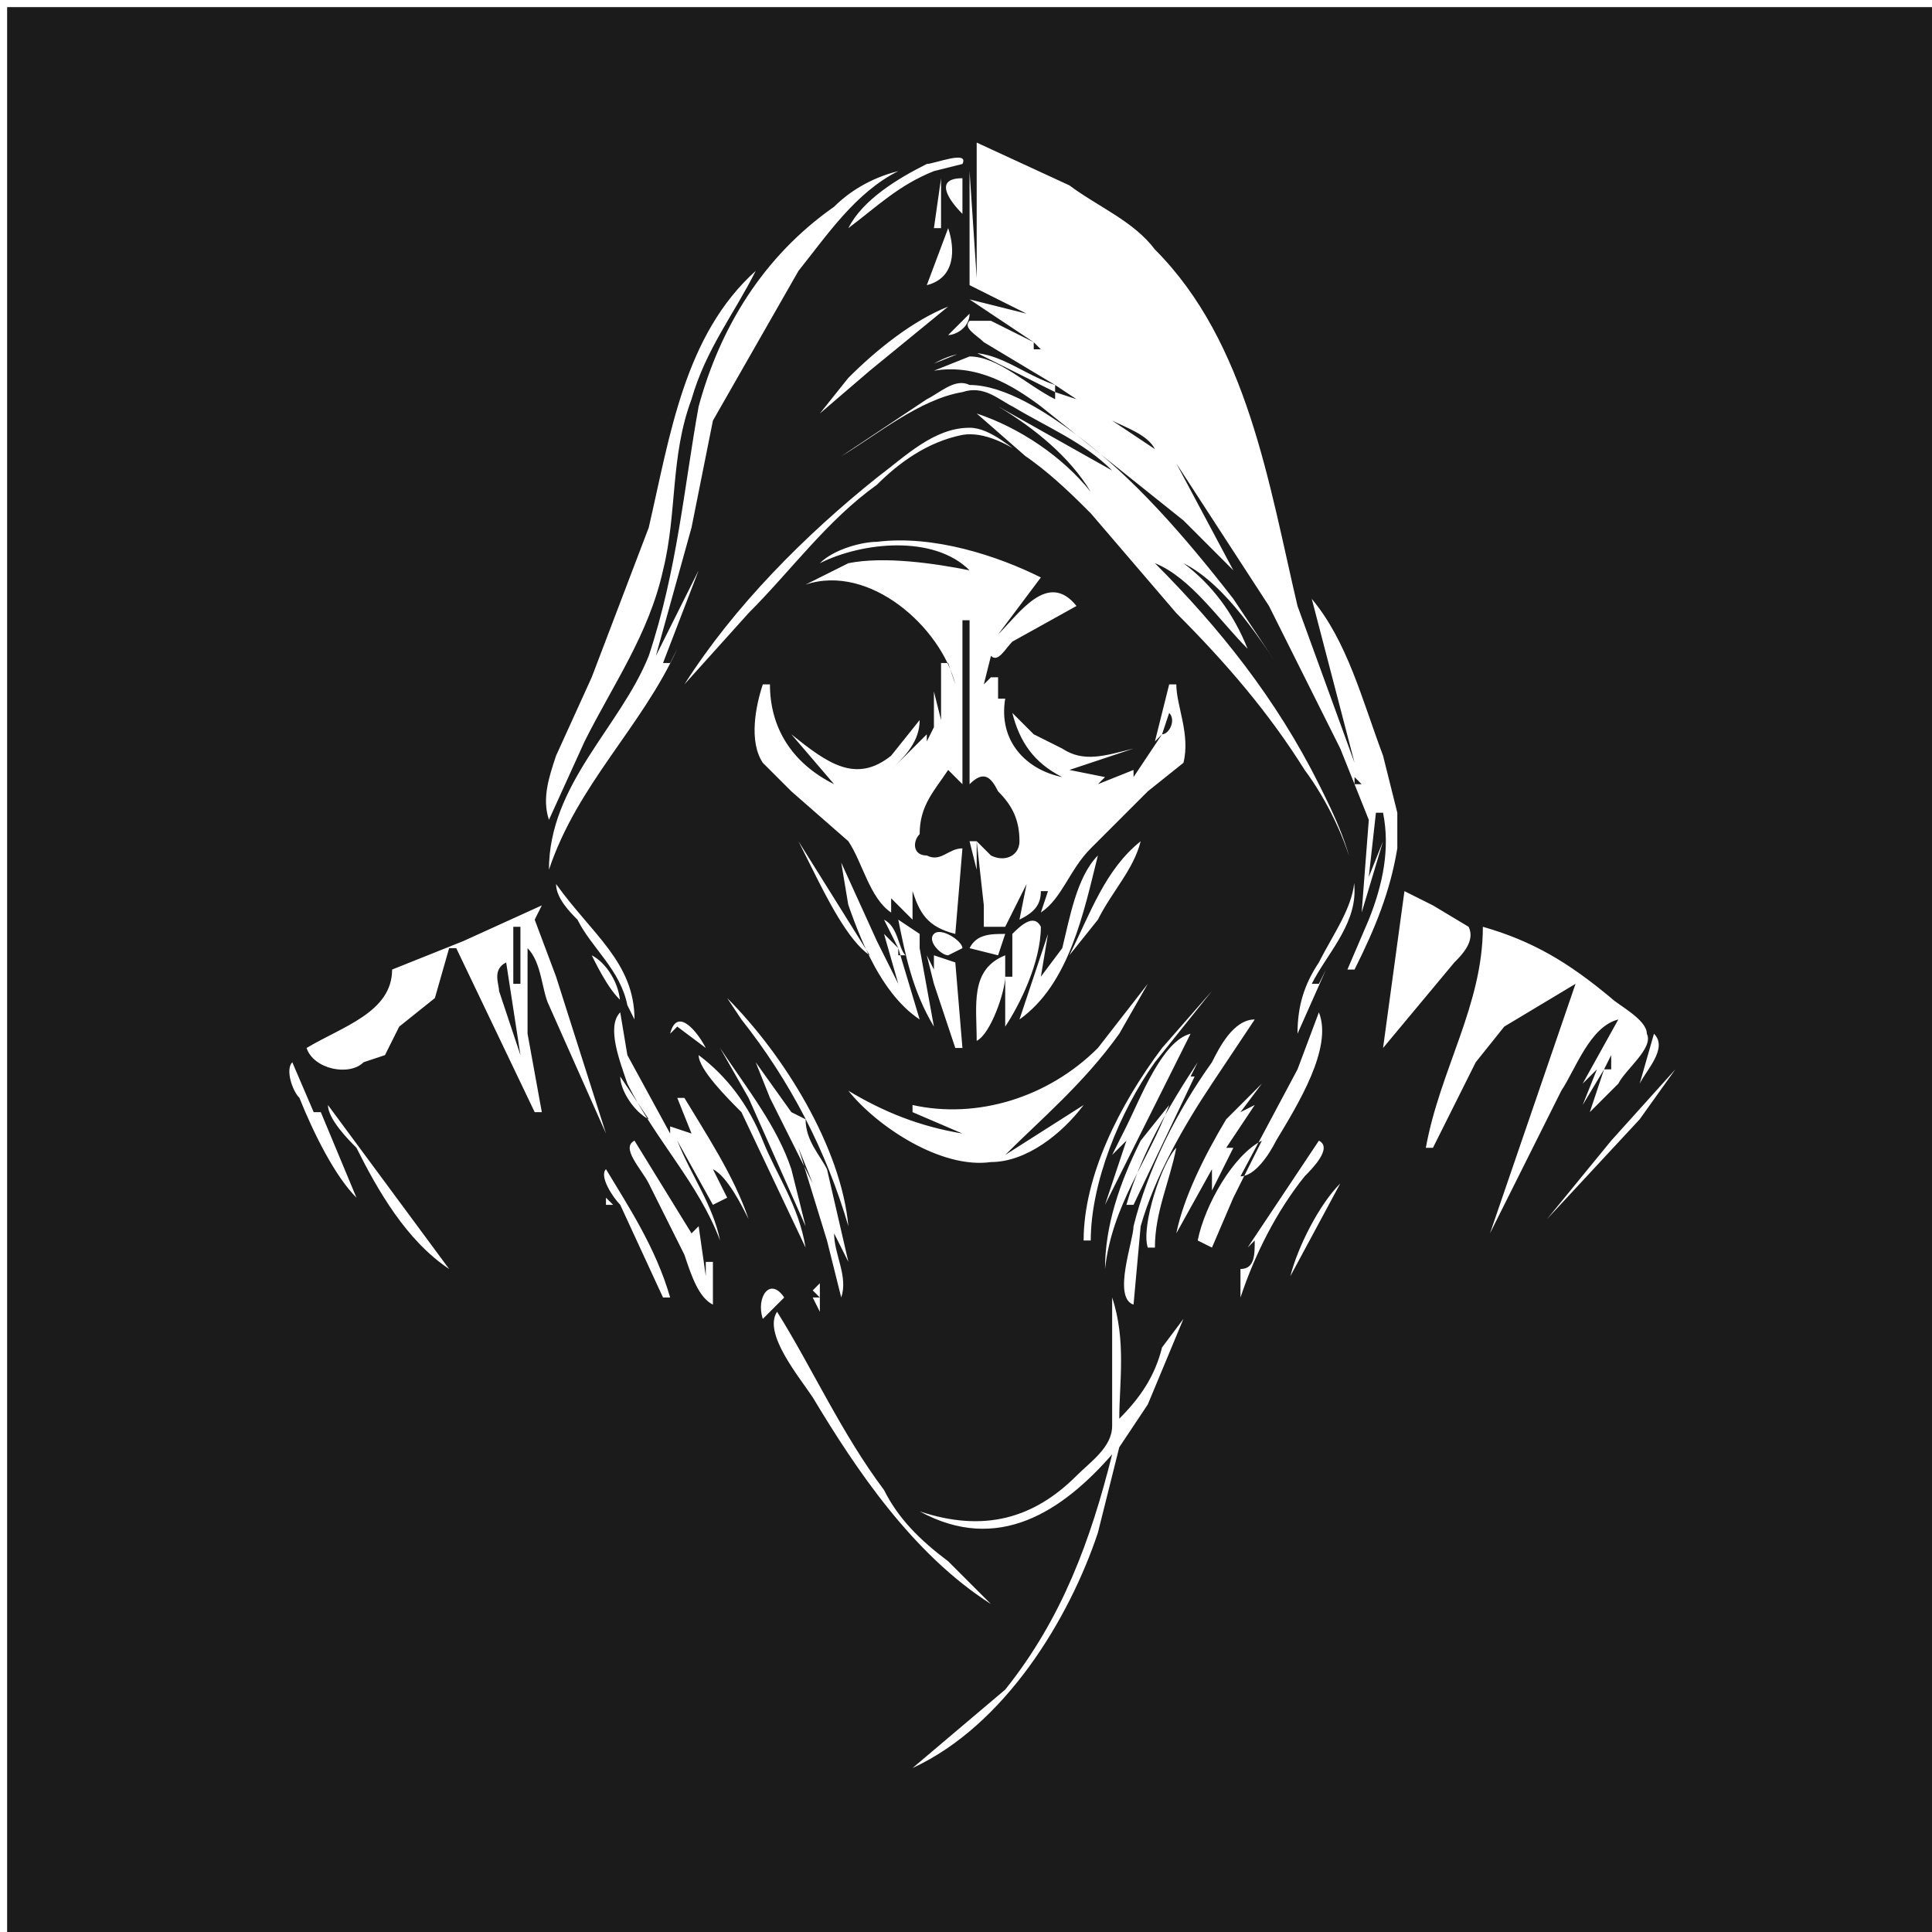
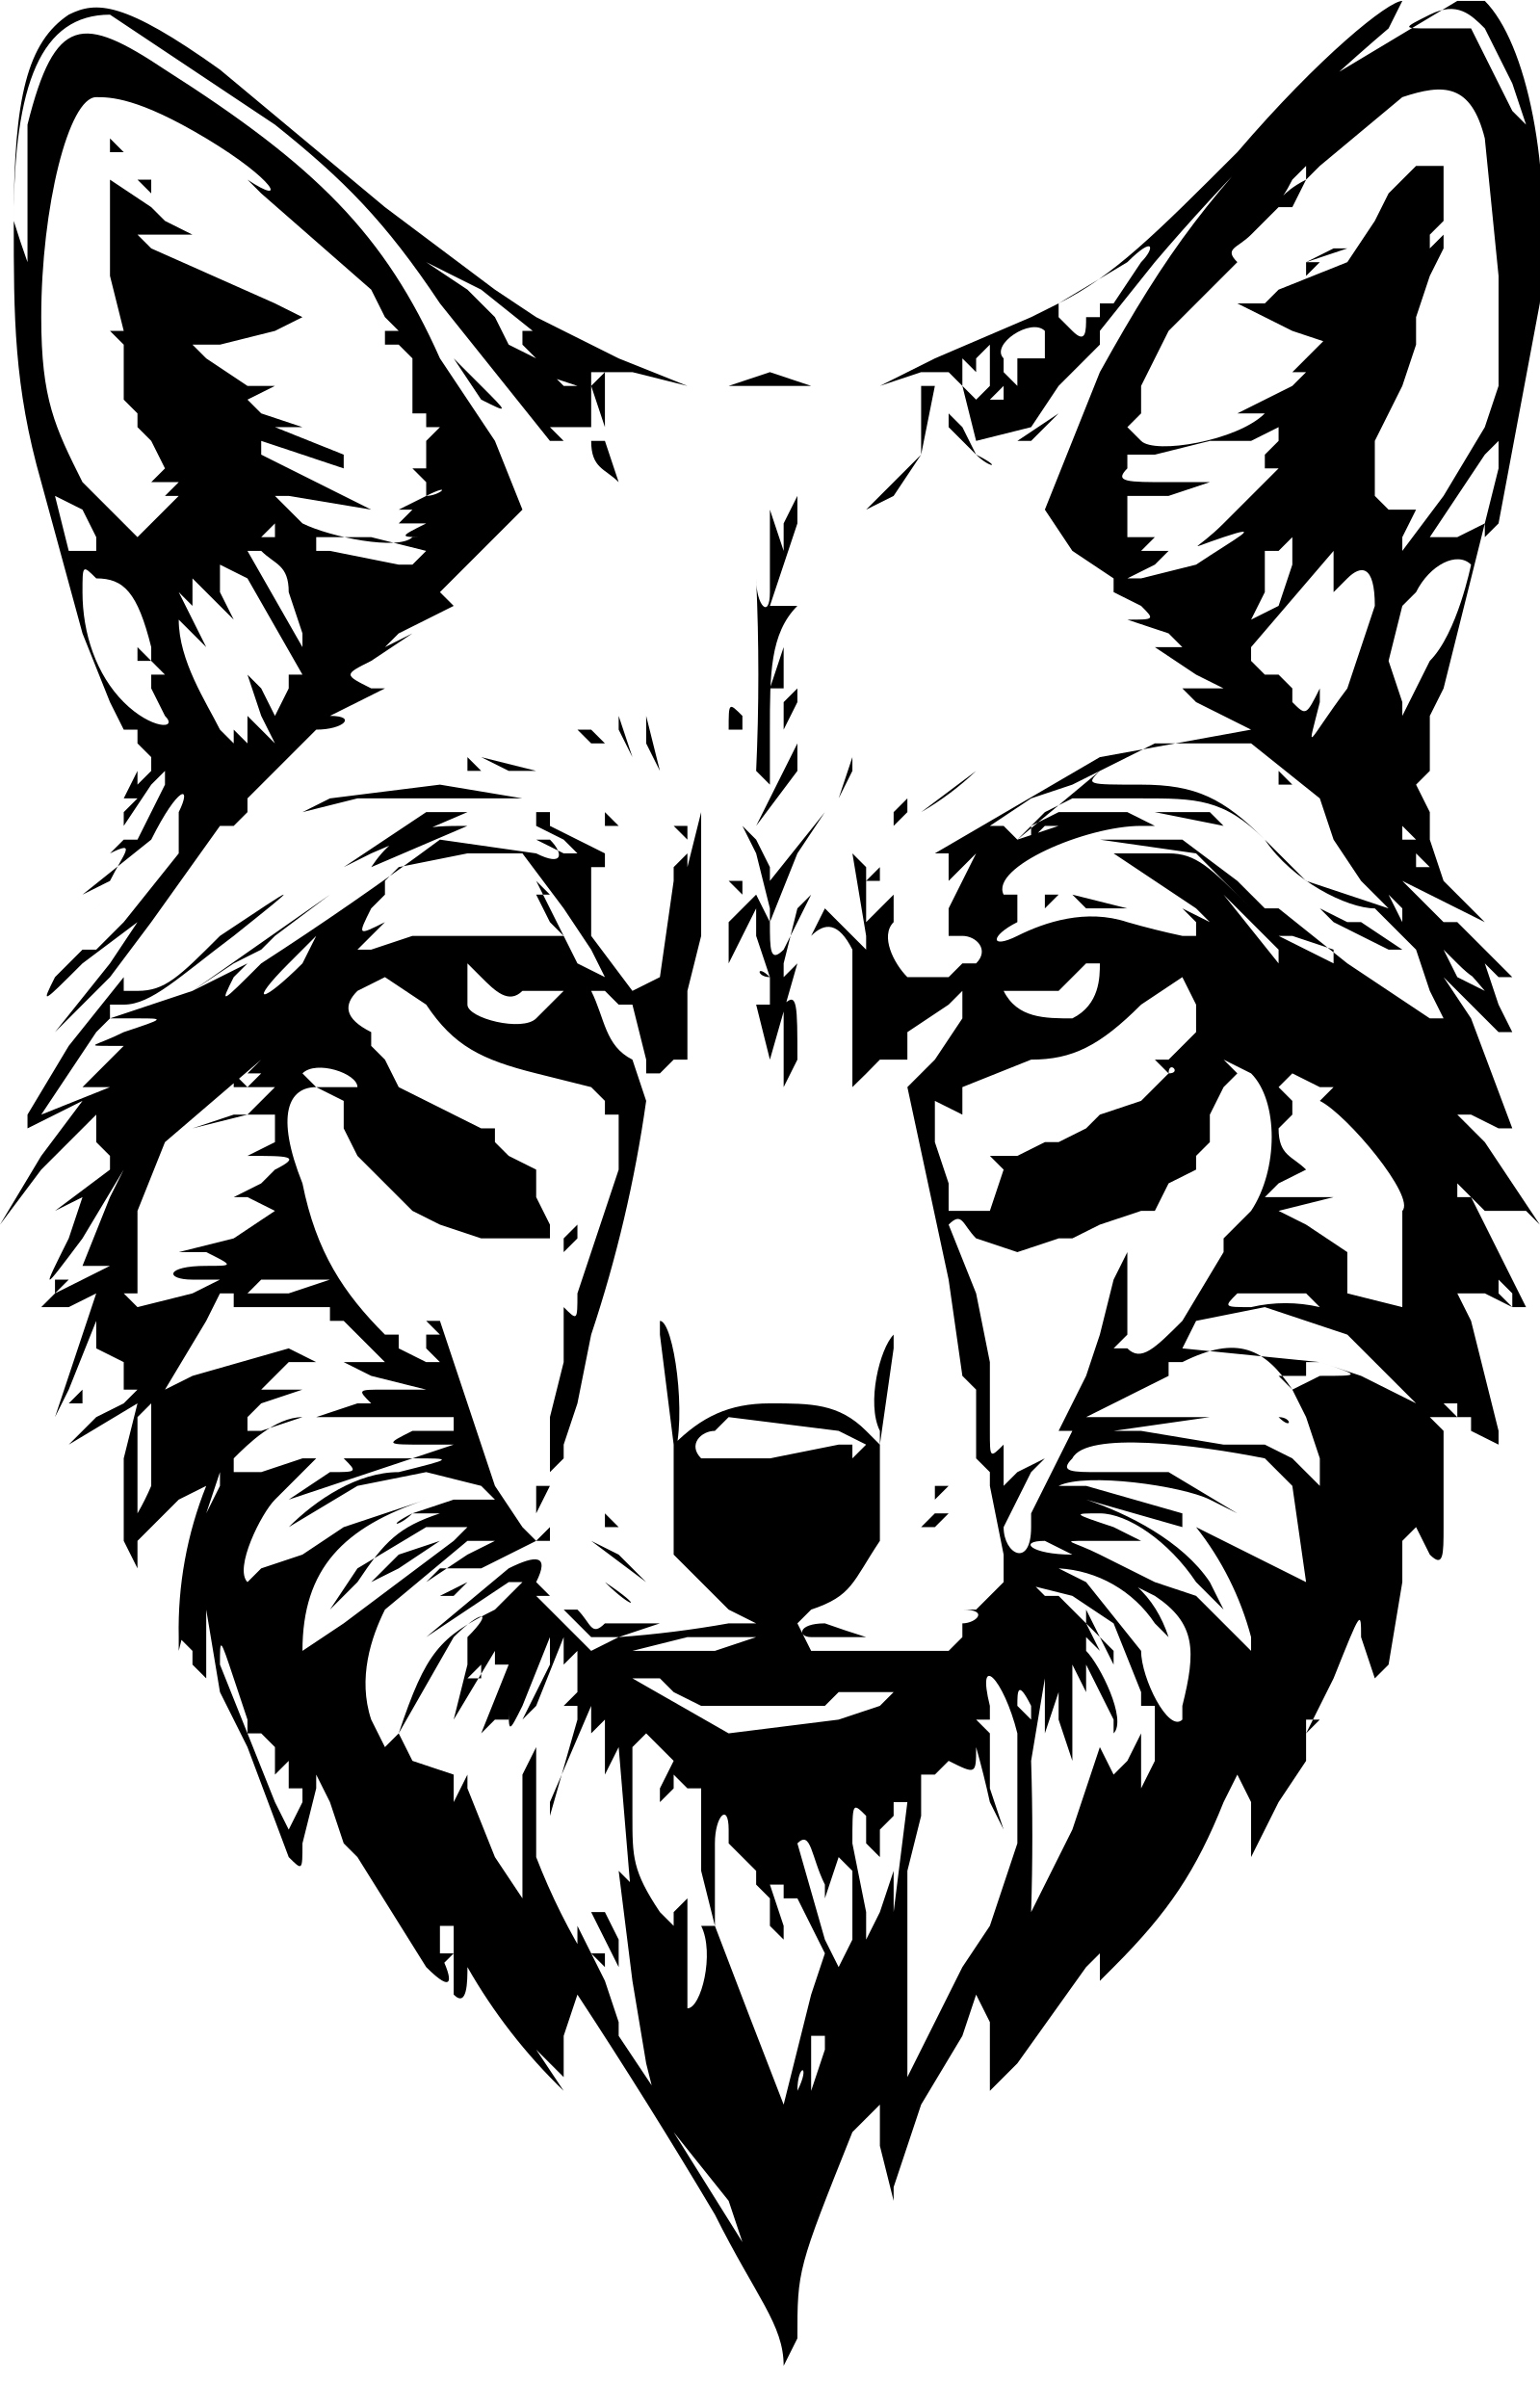
- <svg xmlns="http://www.w3.org/2000/svg" width="1024" height="1024" viewBox="0 0 271 271" xml:space="preserve">
-   <path style="fill:#1c1b1b;stroke:none" d="M-29 14v270h271V14H-29m189 106-6-23c5 6 7 14 10 22l2 8v5c-1 6-3 11-6 17h-1l3-7c2-5 3-10 2-15h-1l-1 9 2-5-3 10 1-13-4-10-10-20-13-20 8 15-7-7-20-16c-4-3-9-6-15-5l5-2c4 0 8 4 12 6v-1l-8-4-4-2-5 2c7-4 11 1 17 3l-10-6c-1-1-3-2-2-3h3l6 3-6-4-3-2 8 2-8-4V37l1 15V33l13 6c4 3 9 5 12 9 13 13 16 33 20 50l8 22m-60-85-2 1 2-1M89 45c2-4 7-7 11-9 1 0 6-2 5 0l-4 1c-5 2-8 5-12 8m8-9-1 1 1-1m-1 1c-6 3-10 9-14 14L70 72l-3 15-5 18 6-12-5 13h1l1-2c-5 11-14 19-18 31 0-12 10-20 14-30 4-12 5-24 7-35 3-11 9-21 19-28 2-2 5-4 9-5m9 1v5c-2-2-4-5 0-5m-3 0v7h-1l1-7m3 5v1-1m-2 2c1 3 1 7-3 8l3-8m3 3v2-2m-30 3c-3 6-7 11-9 18-3 8-2 16-4 24-2 9-7 16-11 24l-5 11c-1-3 0-6 1-9l5-11 8-21c3-13 5-27 15-36m25 4v1-1m2 1-11 9-7 6 4-5c4-4 9-8 14-10m-3 1h-1 1m14 0 2 2-2-2m-8 0c0 2-2 3-3 3l3-3m9 4v1h1l-1-1m-14 3h-1 1m50 45c-4-6-9-14-15-17 4 3 7 7 9 12-4-4-8-10-13-12 9 9 17 19 23 31 2 4 5 10 5 15s-4 9-6 13h1l1-2-4 9c0-4 1-7 3-10 2-4 5-8 5-12-1-5-4-11-7-15-5-8-11-15-18-22l-12-14c-4-4-12-12-18-11-5 1-9 4-12 7-7 5-12 12-18 18l-9 10c7-11 17-21 27-29 4-3 8-7 13-7 3 0 6 3 9 5l-8-7c6 2 12 6 16 11-3-5-8-9-13-12l16 9c-4-4-9-6-14-9-2-1-4-3-7-2-6 1-12 6-17 9l12-8c2-1 4-3 6-2 5 0 11 4 15 7 8 6 15 14 22 23l8 12m-33-42v1l3 1-3-2m0 2h1-1m8 3 6 4c-1-2-4-3-6-4m-11 6h1-1m8 4h1-1m-7 12-6 8c3-3 7-9 11-4l-9 5c-1 1-2 3-3 2l-1 4 1-1h1v5-2h1c-1 6 3 10 8 11-4-2-6-5-7-9l6 6-3-3 4 2c3 2 6 1 10 0l-9 3 5 1-1 1 5-2v1l4-6-1 1 2-8h1c0 3 2 7 1 11l-5 4-8 8c-3 3-4 7-7 9l1-3h-1c0 2-1 3-3 4l1-5-3 6h-3v-3l-1-9 2 2c2 1 4 0 4-2 0-3-1-5-3-7-1-2-2-3-4-1v-23h-1v23l-2-2c-2 3-4 5-4 9-1 1-1 3 1 3 2 1 3-1 5-1l-1 12c-4-1-5-3-6-6v4l-3-3v2c-3-2-4-7-6-10l-8-7-4-4c-2-3-1-8 0-11h1c0 6 3 11 9 14l-6-7c5 4 9 7 14 3l4-5c0 3-2 5-4 7l5-5v1l1-2v-5l1 4v-8h1l1 3c-2-8-12-17-21-14l6-3c5-1 12 0 17 1-5-5-15-4-21-1 2-2 6-3 8-3 8-1 17 2 23 5m-16 8 2 2-2-2m-38 3-1 1 1-1m72 8-1 3c1 0 2-2 1-3m-57 0 3 5-3-5m22 4v1-1m-3 1-5 2 5-2m-16 0v1-1m40 2v1-1m40 0v1-1m-32 2h1-1m0 0-1 1 1-1m32 0v1h1l-1-1m-78 9 10 16c-3-2-6-8-8-12l-2-4m48 0c-1 4-4 7-6 11l-4 5c3-6 5-12 10-16m-24 0-1 5 1-5m1 0v4l-1-4h1m17 2c-2 8-4 18-11 23l4-12-1 6 3-4c1-4 2-10 5-13m-36 1 5 11 3 6-2-7 2 2-2-4c2 1 2 4 3 5h-1v-1l3 10c-6-4-9-13-11-19l1 3-1-6m36 3-1 4 1-4m-76 0c5 7 11 11 11 19l-1-2c-2-1-4-5-5-7 2 1 4 4 4 7h1c-1-5-5-8-7-12-1-1-3-3-3-5m116 23 3-22 4 2 5 3c1 2-1 4-2 5l-10 12M46 140l-1 2 3 8 7 22-8-18c-1-2-1-6-3-8v12l2 11h-1l-11-23h-1l-2 7-5 4-2 4-3 1c-2 2-7 1-8-2 5-3 12-5 12-11l10-4 11-5m55 17c-3-5-4-10-5-15l3 2v2l2 11m10 0v-7c0 2-2 8-4 9 0-5-1-10 4-12v3h1v-3 1-4c1-1 3-3 4-1 0 5-3 11-5 14m6-15-1 2 1-2m-75 1v8h1v-8h-1m151 26 2-6-3 5 2-5-2 2 5-9c-4 1-6 7-8 10l-10 20 12-35-10 6-4 5-6 12h-1c2-11 8-20 8-31 7 2 12 5 18 10 1 1 5 3 5 5 1 2-3 5-4 7l-4 4m-88-23-2 1c-1 0-3-2-2-3s4 1 4 2m6-2-1 3-4-1c1-2 3-2 5-2m-11 3 1 2v-2l3 1 1 12h-1l-3-9-1-4m-57 14-2-13c-2 1-1 3-1 4l3 9m88-10-4 7c-5 7-11 12-16 17l11-7c-3 4-8 8-13 8-7 1-16-5-20-10 5 3 10 5 16 6l-7-3v-1c9 2 19-1 26-8l7-9m23 0-1 2 1-2m-14 1-8 10c-5 7-9 17-9 25h-1c0-9 5-19 11-27l7-8m-71 1 7 7-7-7m3 0c8 8 16 21 17 32a85 85 0 0 0-15-29l-2-3m-15 2 1 6 6 11v-1l3 1-2-5h1c3 5 7 11 9 17-1-2-3-6-5-7l2 4-2 1-5-9c2 5 5 9 6 14-3-8-9-14-13-22-1-3-3-8-1-10m98 0c2 5-3 13-6 18-1 2-3 5-5 5l8-15 3-8m-9 1-6 9c-4 6-8 13-10 20l-1 11c-3-1 0-9 0-11 2-8 6-16 11-23 1-2 3-6 6-6m-77 4-4-3-1 1c1-4 4 0 5 2m68-2-12 24 3-9-2 2 2-4c2-4 5-12 9-13m65 0c2 2-1 5-2 7l2-7m-131 2c4 6 8 11 10 17l2 8-8-18-4-7m-3 1c4 3 7 7 9 12s5 9 6 15l-9-19c-2-2-6-6-6-8m128 0h1-1m0 0-1 2h1v-2m-57 0-10 21h-1c2-7 6-14 10-20l-1 2h1l1-3m17 0v1-1m-145 1 3 7h1l5 12c-3-3-6-9-8-14-1-1-2-4-1-5m65 0 5 7 2 1c0 3 2 5 3 7l3 13-2-4c0 3 2 6 1 9l-2-8-4-13 2 5-6-12-2-5m129 1-5 7-13 14 9-11 9-10m-148 1 4 6c-2-1-4-4-4-6m80 0v1-1m10 1-3 4 2-1-4 6h1l-3 6v-3l-5 9c1-5 4-11 7-16l5-5m-11 0h1-1m-2 3c-3 8-8 14-9 23 0-6 2-12 5-18l4-5m-121 0h1-1m1 0v1-1m2 0 17 23c-6-4-10-11-13-17-1-1-4-4-4-6m48 4h1-1m83 1-4 8-3 7-2-1c1-5 5-12 9-14m-88 0 8 13 1-1 1 7v-2h1v6c-2-1-3-4-4-7l-5-10c-1-2-4-5-2-6m85 22v-4c2 0 2-2 2-4l-1 1 10-15c2 1-1 4-2 5-4 5-7 11-9 17m-9-21c-1 5-3 9-3 14h-1c-1-3 2-12 4-14m-80 3c3 5 7 11 9 18h-1l-6-13c-1-1-3-4-2-5m14 1 1 2-1-2m88 0-3 4 3-4m-73 1 2 4-2-4m74 0-7 13c1-4 4-10 7-13m-103 2 1 1h-1v-1m12 2v1-1m19 1 1 2-1-2m-11 0v1-1m68 1v1-1m10 2h-1 1m-1 0v1-1m-80 1v1-1m73 0v1-1m-73 1v1-1m1 1h-1 1m64 0h-1 1m-53 1v3-3m-6 1-3 3 3-3m7 1v4l-1-2h1l-1-1 1-1m-5 2-3 3c-1-3 1-6 3-3m46 0c2 6 1 12 1 17 3-3 5-6 6-10l3-4-5 12-4 6-3 12c-4 12-13 27-26 33l13-11c8-10 12-21 15-33-7 8-16 14-27 8 9 3 16 1 22-5 2-2 5-4 5-7v-18m-42 1v1-1m-5 1c5 8 9 17 15 25 2 4 5 7 9 10l6 6c-11-7-19-19-25-29-2-3-7-9-5-12m20 27v1-1m10 14z" transform="translate(30 -13)" />
+ <svg xmlns="http://www.w3.org/2000/svg" width="424" height="663" viewBox="0 0 112 175" xml:space="preserve">
+   <path style="fill:#000" d="M104 230c0-3-2-5-5-11a424 424 0 0 0-10-16l-1 3v3l-2-2c-3-3-3-4 0 0l2 3a40 40 0 0 1-7-9c0 1 0 3-1 2v-5h-1v3l-1-1h1c1 2 1 3-1 1l-5-8-1-1v1-1l-1-3-1-2v1l-1 4c0 2 0 2-1 1l-3-8-2-4-1-6v7-2l-1-1v-4 3l-1-1a42 42 0 0 1 2-7l-2 8v2-3a28 28 0 0 1 2-11l-2 1-3 3v2l-1-2v-6l1-4c1-1 1-1 0 0l-5 3 2-2 2-1 1-1c0 1 0 0 0 0 1 0 0 0 0 0h-1v-2l-2-1v-2l-2 5-1 2 3-9-2 1h-2l1-1v-1h1l-1 1 4-2h-2l2-5 1-2-3 5c-3 4-3 4-1 0l1-3-2 1c-2 1-2 1 0 0l4-3v-1l-1-1v-2l-4 4-3 4 3-5 3-4-2 1-2 1v-1l3-5 4-5v1h1c2 0 3-1 6-4 6-4 6-4 1 0-4 3-6 5-8 5h-1v1l-1 1-4 6 5-2h-2l2-2 1-1h-1c-2 0-1 0 1-1 3-1 3-1 1-1h-2l6-2 10-7 3-2c2-3 4-3 7-3h3-3l-7 3-3 2-4 3-1 1-2 2c-1 2-1 2 2-1a250 250 0 0 0 13-9l7 1c2 1 2 0 1-1h-1l2 1h1l-1-1-2-1v-1h1c-1-1-1-1 0 0v1l4 2v1h-1v5l3 4 2-1 1-7v-5 5-1l1-1v3-2l1-4c0-2 0-2 0 0v9l-1 4v5c1 2 1 2 0 0h-1l-1 1h-1v-1l-1-4h-1l-1-1h-1c0-1 0-1 0 0 1 2 1 4 3 5l1 3a96 96 0 0 1-4 17l-1 5-1 3v1l-1 1v-4l1-4v-4c1 1 1 1 1-1l1-3 2-6v-4h-1v-1l-1-1-4-1c-4-1-6-2-8-5l-3-2-2 1c-1 1-1 2 1 3v1l1 1 1 2 6 3h1v1l1 1 2 1v2l1 2v1h-5l-3-1-2-1-3-3-1-1-1-2v-2l-2-1c-2 0-3 2-1 7 1 5 3 8 6 11h1v1l2 1h1l-1-1v-1h1l-1-1h1l1 3 3 9 2 3 1 1 1-1v1h-1l-4 2h-3l-1 1 3-2 2-1h-2l-6 5c-1 2-2 5-1 8l1 2 1-1c2-6 3-7 7-9l2-2h-1l-6 4c-1 2-1 2 0 0l6-5c2-1 3-1 2 1l1 1h1-2l2 2 2 2 2-1a77 77 0 0 0 8-1h2l-2-1-4-4v-8l-1-8v-1c1 0 2 7 1 10v-1c2-2 4-3 7-3s5 0 7 2l1 1v-1c-1-2 0-6 1-7v1l-1 7v7c-2 3-2 4-5 5l-1 1 1 2h10l1-1v-1c1 0 2-1 0-1-1 0-1 0 0 0h1l2-2v-2l-1-5v-1s0-1 0 0l-1-1v-5l-1-1-1-7-3-14 2-2 2-3v-2l-1 1-3 2v2h-2a72 72 0 0 1-2 2v-10c-1-2-2-2-3-1l-2 2 2-2 1-2 1 1 2 2v-1l-1-6 1 1v4l1-1 1-1v2c-1 1 0 3 1 4h1c-1 0-1 0 0 0h2l1-1h1c1-1 0-2-1-2h-1v1-3l2-4 1-1-2 2-1 1v-2h-1l12-7 11-2-4-2-1-1h3l-2-1-3-2h-1 3l-1-1-3-1c-1 0-1 0 0 0 2 0 2 0 1-1l-2-1h-1 1v-1l-3-2-2-3 4-10c5-9 8-13 16-21l10-6h2c3 3 5 12 4 22l-3 16-1 1v-1l1-4v-2l-1 1-2 3-2 3h2l2-1-2 8-1 4-1 2v4l-1 1 1 2v1c0-1 0-1 0 0v1l1 3 1 1 1 1 1 1-4-2-2-1 1 1 2 2h1l1 1 3 3h-1l-1-1 1 3 1 2h-1l-2-2-2-2 2 3 3 8h-1l-2-1h-1l2 2 4 6-1-1h-3l-1-1 1 2 3 6h-1l-2-1h-2c-1-1-1-1 0 0l1 2 2 8v2-1l-2-1v-2 1h-3l1 1v7c0 2 0 3-1 2l-1-2v-1 1l-1 1v3l-1 6v-1 1l-1 1-1-3c0-2 0-2-2 3l-2 4v2l-2 3-2 4v-4l-1-2-1 2c-2 5-4 8-8 12l-1 1v-2l-1 1-5 7-2 2v-5l-1-2-1 3-3 5-2 6v1l-1-4v-3l-2 2c-4 10-4 10-4 15a401 401 0 0 1-1 2zm-4-12-4-5 5 8-1-3zm4-4v-2 5-3zm0-3 2-8 1-3-1-2-1-2h-1v1-2h-1l1 3v1l-1-1v-2l-1-1v-1l-1-1-1-1v-1c0-2-1-1-1 1v6c1 0 1 0 0 0l-1-4v-6h-1l-1-1v1l-1 1v-1l1-2-1-1-1-1-1 1v5c0 3 0 4 2 7l1 1v-1l1-1v8c1 0 2-4 1-6h1a1687 1687 0 0 0 5 13zm1 1v-1 3-2zm-10 0-1-4-1-6-1-8 1 1v2c1 0 1 0 0 0l-1-12 1-1-1 1-1 2v2-6l-1 1v-1c0 1 0 0 0 0v-1l-3 7v1l2-7v-1h-1l1-1v-3l-1 1v-2l-2 5-1 1 2-4v-2l-2 5c-1 2-1 2-1 0v1h-1v-1 1l-1 1 2-5 1-1-1 1h-1v-1l-3 5-1 2 1-2 1-4v-2c2-2 1-2-1 0l-4 7 1 2 3 1v2l1-2v-2c1 0 1 0 0 0v3l2 5 2 3v-9l1-2v8a47 47 0 0 0 4 8l-1-1v-2l1 2 1 2 1 3c-1 0 0 0 0 0v1l4 6h-1zm-4-13-1-2h1l1 2v2l-1-2zm-1 1h1v1l-1-1zm-2-19v-1 2-1zm19 26v-1h-1v1c1-1 0 0 0 0v4-1l1-3zm-2 3c1-2 0-2 0 0v1-1zm10-5 2-4 2-3 2-6v-8c-1-4-3-6-2-2v6l1 3-1-2a70 70 0 0 0-1-4c0 2 0 2-2 1l-1 1h-1v3l-1 4v15l2-4zm-24-1-1-1 1 1v1-1zm-8-1-1-1 1 1c0 1 0 1 0 0zm26-9-1-1-1 3v-1c-1-2-1-4-2-3l2 7 1 2 1-2v-5zm3 2v3-2l1-8h-1v1l-1 1v2l-1-1v-2c-1-1-1-1-1 2l1 5v2l1-2 1-3zm-35 1 1 2-1-2zm46-2 2-4 2-6-1-4-1-2v7l-1-3v-2l-1 3v3-7l-1 6a173 173 0 0 1 0 11l1-2zm-54-8c1 0 0 0 0 0v1h-1v-2c0-2 0-2 0 0l-1 1v-2l-1-1c0 1 0 1 0 0h-1v-1l-1-3c-1-3-1-3-1-1l4 10 1 2 1-2v-2zm71 3h-1 1zm-9-4v-4h-1v6l1-2zm-3 1 1-1 1-2v-3l-2-5-3-2-4-1h1l1 1h1l1 1 1 1 1 2-1-1v1c1 1 3 5 2 6v-1l-2-4v2l1 4 1 2s0-1 0 0zm0-9-2-2v-1l2 4v-1zm-20 5 3-1 1-1h-4l-1 1h-9l-2-1s0-1 0 0l-1-1h-1c0 1 0 0 0 0h-1l7 4 8-1zm11 0h-1l1 1v-1zm24 0h-1v1l1-1zm-10-1c1-4 1-6-2-8l-8-4c-2 0-1 1 2 1 4 1 6 3 7 6l-1-1a9 9 0 0 0-7-4l2 1 4 5c0 2 2 6 3 5v-1zm-11 0c-1-2-1-1-1 0l1 1v-1zm-40-2v-1l-1 1h1zm39 0v-1 1zm-49-4 4-3 4-3 1-1h-3l-5 3-2 3 2-2c2-3 3-4 6-5h1-3c-1 1-2 1 0 0l3-1h3l-1-1-4-1-5 1-5 3-1 1 1-1c2-2 5-4 8-4 4-1 4-1 1-1l-9 3-1 1 1-1 3-2c2 0 2 0 1-1h-1 6l3-1h-2c-3 0-3 0-1-1h3v-1H70l3-1h4-3c-1-1-1-1 1-1h3l-4-1-2-1h3l-1-1-2-2h-1v-1h-7v-1h-1l-1 2-3 5 2-1 7-2 2 1h-2l-2 2h6-3l-3 1-1 1v1h1l3-1c0 1 0 1 0 0-2 0-4 2-5 3v1h2l3-1h1l-3 3c-1 1-3 5-2 6l1-1 3-1 3-2 6-2c-6 2-9 5-9 11v2-2l3-2zm0-2h1c1-1 1-1 0 0h-1zm2-1 2-2 3-1-3 2-2 1zm-6-9h1-1zm-2-3h1-1zm16 17c0-1 0-1 0 0l-1 1 1-1zm17 0 3-1h-5l-4 1h-2 8zm21-1-1-2 1 2 1 1-1-1zm18 0a22 22 0 0 0-4-8l4 2 4 2-1-7-2-2c-5-1-13-2-14 0-1 1 0 1 2 1h5l5 3-2-1c-2-1-9-2-11-1h2l7 2v1l-7-2c-1 0-1 0 0 0 3 1 7 3 9 6l1 2-2-2c-2-3-5-5-7-5s-2 0 1 1l2 1h-4c-2 0-1 0 1 1l4 2 3 1 3 3 1 1v-1zm10-1c0-1 0 0 0 0v1-1zm-26-7v-1l2-4 1-2h-2 1l2-4 1-3 1-4 1-2v6l-1 1h1c1 1 2 0 4-2l3-5v-1l2-2c2-3 2-8 0-10l-2-1 1 1h1-1l-1 1-1 2-1 1 1-1 1-1-1 1v2l-1 1v1c1 0 1 0 0 0l-2 1-1 2h-1l-3 1-2 1h-1l-3 1-3-1c-1-1-1-2-2-1l2 5 1 5v5c0 2 0 2 1 1 1-2 1-2 0 0v3l1-1 2-1-1 1-2 4c0 2 2 3 2 0zm-65-1a18 18 0 0 0 1-2v-6l-1 1v7zm0-3v-1 2-1zm6 0-1 3 1-2v-1zm80-1-1-3-1-2 2-1c3 0 3 0 0-1h-1v1h-2l1 1v1-1c-2-3-4-4-8-2h-1v1l-4 2-2 1h14c1 0 1 1 0 0h-5l-7 1h-2 4l6 1h3l2 1 2 2v-2zm-62 1h-1 1zm0-1h-1 1s1 0 0 0zm27-1h1c1 0 0 0 0 0v1l1-1-2-1-8-1-1 1c-1 0-2 1-1 2h5l5-1zm47-2c0-1 0-1 0 0 0 0 0 1 0 0zm-2-1h-1l1 1v-1zm-5-2-3-3-6-2-5 1-1 2h-1 1l10 1 3 1 2 1 2 1-2-2zm-82-1h1-4 3zm13-1v-1 1c0 1 0 1 0 0zm63-4h-5c-1 1-1 1 1 1a11 11 0 0 1 5 0l-1-1zm15 0-1-1c0-1 0-1 0 0v1l1 1v-1zm-96 0 2-1h-2c-2 0-2-1 1-1 2 0 2 0 0-1h-2l4-1 3-2-2-1h-1l2-1h1c1 0 1 0 0 0h-1l1-1c2-1 1-1-2-1l-2 1 2-1 2-1v-1c-1 0-1 0 0 0v-1h-3l-3 1 4-1 2-2h-3v-1c1 0 1 0 0 0l1 1 1-1h-1l1-1h1-1l-7 6-2 5v6h-1l1 1 4-1zm88 1v-7c1-1-4-7-6-8-1 0-1 0 0 0l1-1h-1l-2-1-1 1 1 1v1l-1 1c0 2 1 2 2 3l-2 1-1 1h5l-4 1 2 1 3 2v3c-2-1-2-1 0 0l4 1zm-81-1 3-1h-5l-1 1h3zm51-6 1-3-1-1h2l2-1h1l2-1 1-1 3-1 1-1 1-1c1 0 0-1 0 0l-1-1h1l2-2v-2l-1-2-3 2c-3 3-5 4-8 4l-5 2v2l-2-1v3l1 3v2h3zm35-1-1-1v1h1zm-61-7v1-1zm63 0-1-1c-2-1-2-1 0 0l1 1zm-83-1c0-1-3-2-4-1l1 1a300 300 0 0 1 3 0zm-1-2h-3 3zm81-3h-1l-1-2-1-1 1 1-1-3-3-3c-2 0-6-2-8-5-3-3-5-3-9-3h-2 2-5l-2 1-1 1 2-1h11l2 2-1-1-5-1h-2l2 1h-1c-4 0-11 3-10 5h1l1-1-1 1v2c-2 1-2 2 0 1s5-2 8-1a58 58 0 0 0 4 1h1v-1l-1-1 2 1-1-1-6-4h-1 5c2 0 3 1 6 4l4 4-2-2-1-1-5-5-7-1h-1 7l4 3 2 2h1l5 4 6 4h2zm-5-5-2-1-2-1-1-1-2-1 4 2h1l3 2h-1zm-1-1h-1c0-1 0-1 0 0h1zm-19-2h-2l-1-1 4 1h-1zm-5-1h1l-1 1v-1zm-37 9 2-2h-3c-1 1-2 0-3-1l-1-1v3c0 1 4 2 5 1zm39 0c2-1 2-3 2-4h-1l-1 1-1 1h-4c1 2 3 2 5 2zm-60-4 1-1-2 1-3 2 4-2zm4 0 1-2-2 2c-3 3-2 3 1 0zm86 2a38 38 0 0 0-5-5l3 2c2 2 2 3 0 1l-1-1 1 2 2 1zm-85-3-1 1-1 1 1-1 1-1zm20 0-2-3-3-4h-4l-5 1-1 1v1c-1 1-1 1 0 0l-1 1c-1 2-1 2 1 1 3-1 3-1 0 0l-2 2h1l3-1h11l-1-1-1-2h1l-1-1 1 2 2 4 2 1-1-2zm54 1v-1l-3-1h-1l4 2zm-4-1-4-4 4 5v-1zm-5-1v-1 2-1zm14-2-1-1 1 2v-1zm-3-2-2-3-1-3-5-4h-7l-6 3-3 1-3 2h1l1 1 3-1h-1l-1 1v-1l-1 1 6-5h5-5c-1 1-1 1 3 1s6 1 9 4l3 3 6 2-2-2zm-8-5v-1 1l1 1-1-1zm4 0-1-1 1 1h1-1zm-2-2v-1l1 1h-1zm-6 7-1-1 1 1zm17-1-1-1v1h1zm-1-2-1-1v1h1zm1-2h-1 1zm-2-1-1-1c-1 0 0 0 0 0l1 1zm-4-8 2-6c0-3-1-3-2-2l-1 1v-3l-6 7v1c0-1 0-1 0 0l1 1h1l1 1c0-1 0-1 0 0v1c1 1 1 1 2-1v1c-1 4-1 3 2-1zm6-2c2-2 3-7 3-7-1-1-3 0-4 2l-1 1c1-1 1-1 0 0l-1 4 1 3v1l2-4zm-11-4 1-3v-2l-1 1h-1v3l-1 2 2-1zm-6-3c3-2 5-3 2-2s-2 1 0-1l4-4h-2 1v-1l1-1v-1l-2 1h-3l-4 1h-2v1c-1 1 0 1 3 1h3l-3 1h-3v3h2l-1 1h2l-1 1-2 1h1l4-1zm2-6h1-1zm16 1 3-5 1-3v-8l-1-10c-1-4-3-4-6-3l-6 5-1 1-1 2h-1l-2 2c-1 1-2 1-1 2l-1 1-4 4-2 4v2l-1 1 1 1c1 1 7 0 9-2h-2l4-2 1-1h-1c-1 0-1 0 0 0l2-2 1-1v1l-3-1a167 167 0 0 0-2-1c1 0 1 0 0 0l-2-1h2l1-1 5-2 2-3c-1 1-1 1 0 0l1-2 1-1 1-1h2c-1 0 0 0 0 0v4l-1 1v1l1-1v1l-1 2-1 3v2l-1 3-1 2-1 2v4l1 1h2l-1 2v1l3-4zm-10-17h1l-1 1v-1zm0 0 3-1h-1l-2 1zm8-8h1-1zm-8 2v-1l-1 1c-1 2-1 1 1 0zm15-7-2-4c-1-1-2-2-4-1s-2 1 0 1h3l3 6 1 1-1-3zM79 201v-1h1l-1 1zm29-24h-2c-1 0-1-1 1-1a79 79 0 0 0 3 1l3 1h2-2l-3-1h-2zm-18 0-2-2h1c1 1 1 2 2 1h5-1l-3 1h-2zm20-1h-1c0-1 0-1 0 0h7c0-1 0-1 0 0h-6zm-31-2 2-1-1 1h-1zm12-1-2-1 2 1c3 2 2 2 0 0zm3 0-4-3 2 1 2 2c1 1 1 1 0 0zm23 0h1c1-1 1-1 0 0h-1zm-29-2h-1 1l1 1-1-1zm25 0h3-3zm-27-4v-1h1l-1 2v1zm28 2 1-1h1l-1 1h-1zm-23-1 1 1h-1v-1zm24-2h1l-1 1v-1zm-32-1v-2 2c1 1 1 1 0 0zm-31-5 1-1v-1 2h-1zm36-12 1-1v1l-1 1v-1zm16-11v-6c1-1 1 0 1 4l-1 2zm-1-2-1-4-1-1 1 1h1v-2c-1 0-1-1 0 0l-1-3v-2l-1 2-1 2v-3l2-2 1 2v1-2l-1-4-1-2 1 1 1 2v-2 3l4-5-2 3-2 5c0 2 0 3 1 2l2-4-1 1-1 4v1l1-1-2 7v3zm-51-2 1-1-1 1zm-1 0 4-5 2-3-4 3c-3 3-3 3-2 1l2-2v-1 1h1l2-2 4-5v-4 1c-1 1-1 1 0 0 1-2 0-2-2 2l-5 4 2-1c1-2 2-3 0-2l1-1h1l1-2 1-2v-1l-1 1-2 3v-1l1-1h-1l1-2v-3h-1l-1-2-2-5-3-11c-2-7-2-12-2-19 0-9 1-13 4-15 2-1 4-1 11 4l12 10 8 6 3 2 6 3 5 2h3l3-1 3 1h4-13l-4-1h-5l1-1h1v5h-3l1 1h-1l-8-10c-4-6-7-9-12-13l-12-8c-5 0-7 5-7 15a74 74 0 0 0 1 3V67c2-8 4-8 10-4 11 7 16 12 20 21l4 6 2 5-3 3-3 3 1 1c1-1 1-1 0 0l-4 2-1 1 2-1-3 2c-2 1-2 1 0 2h1l-4 2c-1 0-1 0 0 0 2 0 1 1-1 1l-2 2-1 1 1-1-1 1-2 2v1l-1 1h-1l-5 7-3 4-2 2-2 2zm9-14c1 0 1 0 0 0v1-1zm-2-5v-1l-1-1v3l1-1zm6-2v-1l-1-1c0-1 0-1 0 0l2 2v-2l-1-1 1 1 2 2-1-2-1-3 1 1 1 2 1-2v-1h1l-4-7-2-1v2l1 2-1-1-2-2v2l-1-1c0-1 0-1 0 0l2 4-2-2c-1-1-1-1 0 0 0 3 2 6 3 8l1 1zm-2-4v-1 2-1zm-3 2-1-2v-2h-1v-1l1 1v-1c-1-4-2-5-4-5-1-1-1-1-1 1 0 3 1 6 3 8s4 2 3 1zm0-3-1-1v1h1zm10-3-1-3c0-2-1-2-2-3h-1l4 7v-1zm4-4-2-1-1-1 3 2c1 0 1 0 0 0zm4-1 1-1h1-1l-4-1h-4v1h1l5 1h1zm-23-2-1-2-2-1 1 4h2v-1zm6 1v-1 1zm-3-1 1-1 1-1h1-1l1-1c0 1 0 1 0 0h-2 1l1-1h-2l1-1c-1 0-1 0 0 0l-1-2-1-1v-1l-1-1v-4l-1-1h1l-1-4v-7l3 2 1 1 2 1h-4l1 1 9 4 2 1-2 1-4 1h-2l1 1 3 2h2l-2 1h-2 2l1 1 3 1h-2l5 2v1l-6-2v1l6 3 2 1-6-1h-1l2 2c2 1 7 2 8 1h1c-2 0-2 0 0-1h1-3l1-1h2-3l2-1c1 0 2-1 0 0v-1l-1-1h-2 3v-1c1 0 1 0 0 0v-1h-1 1l1-1h-1v-1h-1v-4l-1-1s0-1 0 0h-1v-1h1l-1-1-1-2-8-7-1-1c3 2 2 0-3-3s-7-3-8-3c-2 0-4 8-4 16 0 6 1 8 3 12l4 4c1 0 1 0 0 0zm16-5h1-1zM57 71h-2 3v1l-1-1zm-2-2v-1l1 1h-1zm12 27-1 1h1v-1zm-7 0h-1 1zm29-10-3-1h1l1 1h1zm-40-2v1-1zm37 0-1-1v-1h1l1 1c1 0 1 0 0 0l-5-4-4-2-2-2 2 2 3 2 2 2 1 2 2 1zM71 74h-1l-1-1 1 1h1zM51 64c0-1 0-1 0 0zm8 64h1-1zm-5-4 3-3-5 5 2-2zm9-2zm37 0h1v1l-1-1zm10 0 1-1v1h-1zm-38-1 6-4h6-3l-7 3-2 1zm40-2 1-1-1 1-1 1 1-1zm-48 0h1-1zm32-1h1v1l-1-1zm-5 0v-1l1 1h-1zm11 0 3-6v2a657 657 0 0 0-3 4zm12-1 4-3a21 21 0 0 1-4 3zm-43-1 8-1 6 1c1 0 1 0 0 0H73l-4 1 2-1zm26 1v-1 1zm15 0 1-1v1l-1 1v-1zm-17-2v1-1zm13 1 1-3v1l-1 2zm-6-2a154 154 0 0 0 0-14c0 2 1 3 1 1v-3c-1 1-1 1 0 0v-6 3l1 3v-2l1-2v2l-2 6h2c-2 2-2 5-2 9v4l-1-1zm-18 0-2-1 4 1h-2zm-3 0v-1l1 1h-1zm13-2v-2l1 4-1-2zm-22 1h8-9zm21 0-1-2v-1l1 3zm-3-1-1-1h1l1 1h-1zm10-1c0-2 0-2 1-1v1h-1zm4-2 1-1v1l-1 2v-2zm-1-1 1-3v3h-1zm27-1h1c1 0 0 0 0 0h-1zm-2-2h1-1zM98 95l-1-1 1 1 1 1-1-1zm-13 0h1-1zm27-1 2-3v-5h1l-1 5-4 4 2-1zm-19-1-1-1 3 3-2-2zm-1 0c-1-1-2-1-2-3h1l1 3c2 1 2 1 0 0zm26-2-2-2v-1l1 1 1 2c2 1 1 1 0 0zm3-1 3-2 2-2-4 4h-1zm-3 0-1-4-1-1h-2l-3 1 4-2 7-3 2-1c4-2 7-5 13-11 6-7 11-11 12-11l-1 2a149 149 0 0 0-17 17l-4 5v1l-3 3-2 3-4 1zm3-2-1 1 1-1zm0-1s0 1 0 0zm-3 0 1-1v-3l-1 1v1l-1-1v2l1 1c1 0 1 0 0 0zm2-1c0-1 0 0 0 0l-1 1h1v-1zm1-1v-2 1h2v-2c-1-1-4 1-3 2v1-1 1l1 1v-1zm5-4v-1 1h1v-1h1l2-3c1-1 1-2-1 0l-5 3v1l1 1c1 1 1 0 1-1zm-35 8-1-3 1-1v4zm-9-2-2-3c0-1 0-1 0 0l2 2c2 2 2 2 0 1z" transform="translate(-47 -58)" />
</svg>
